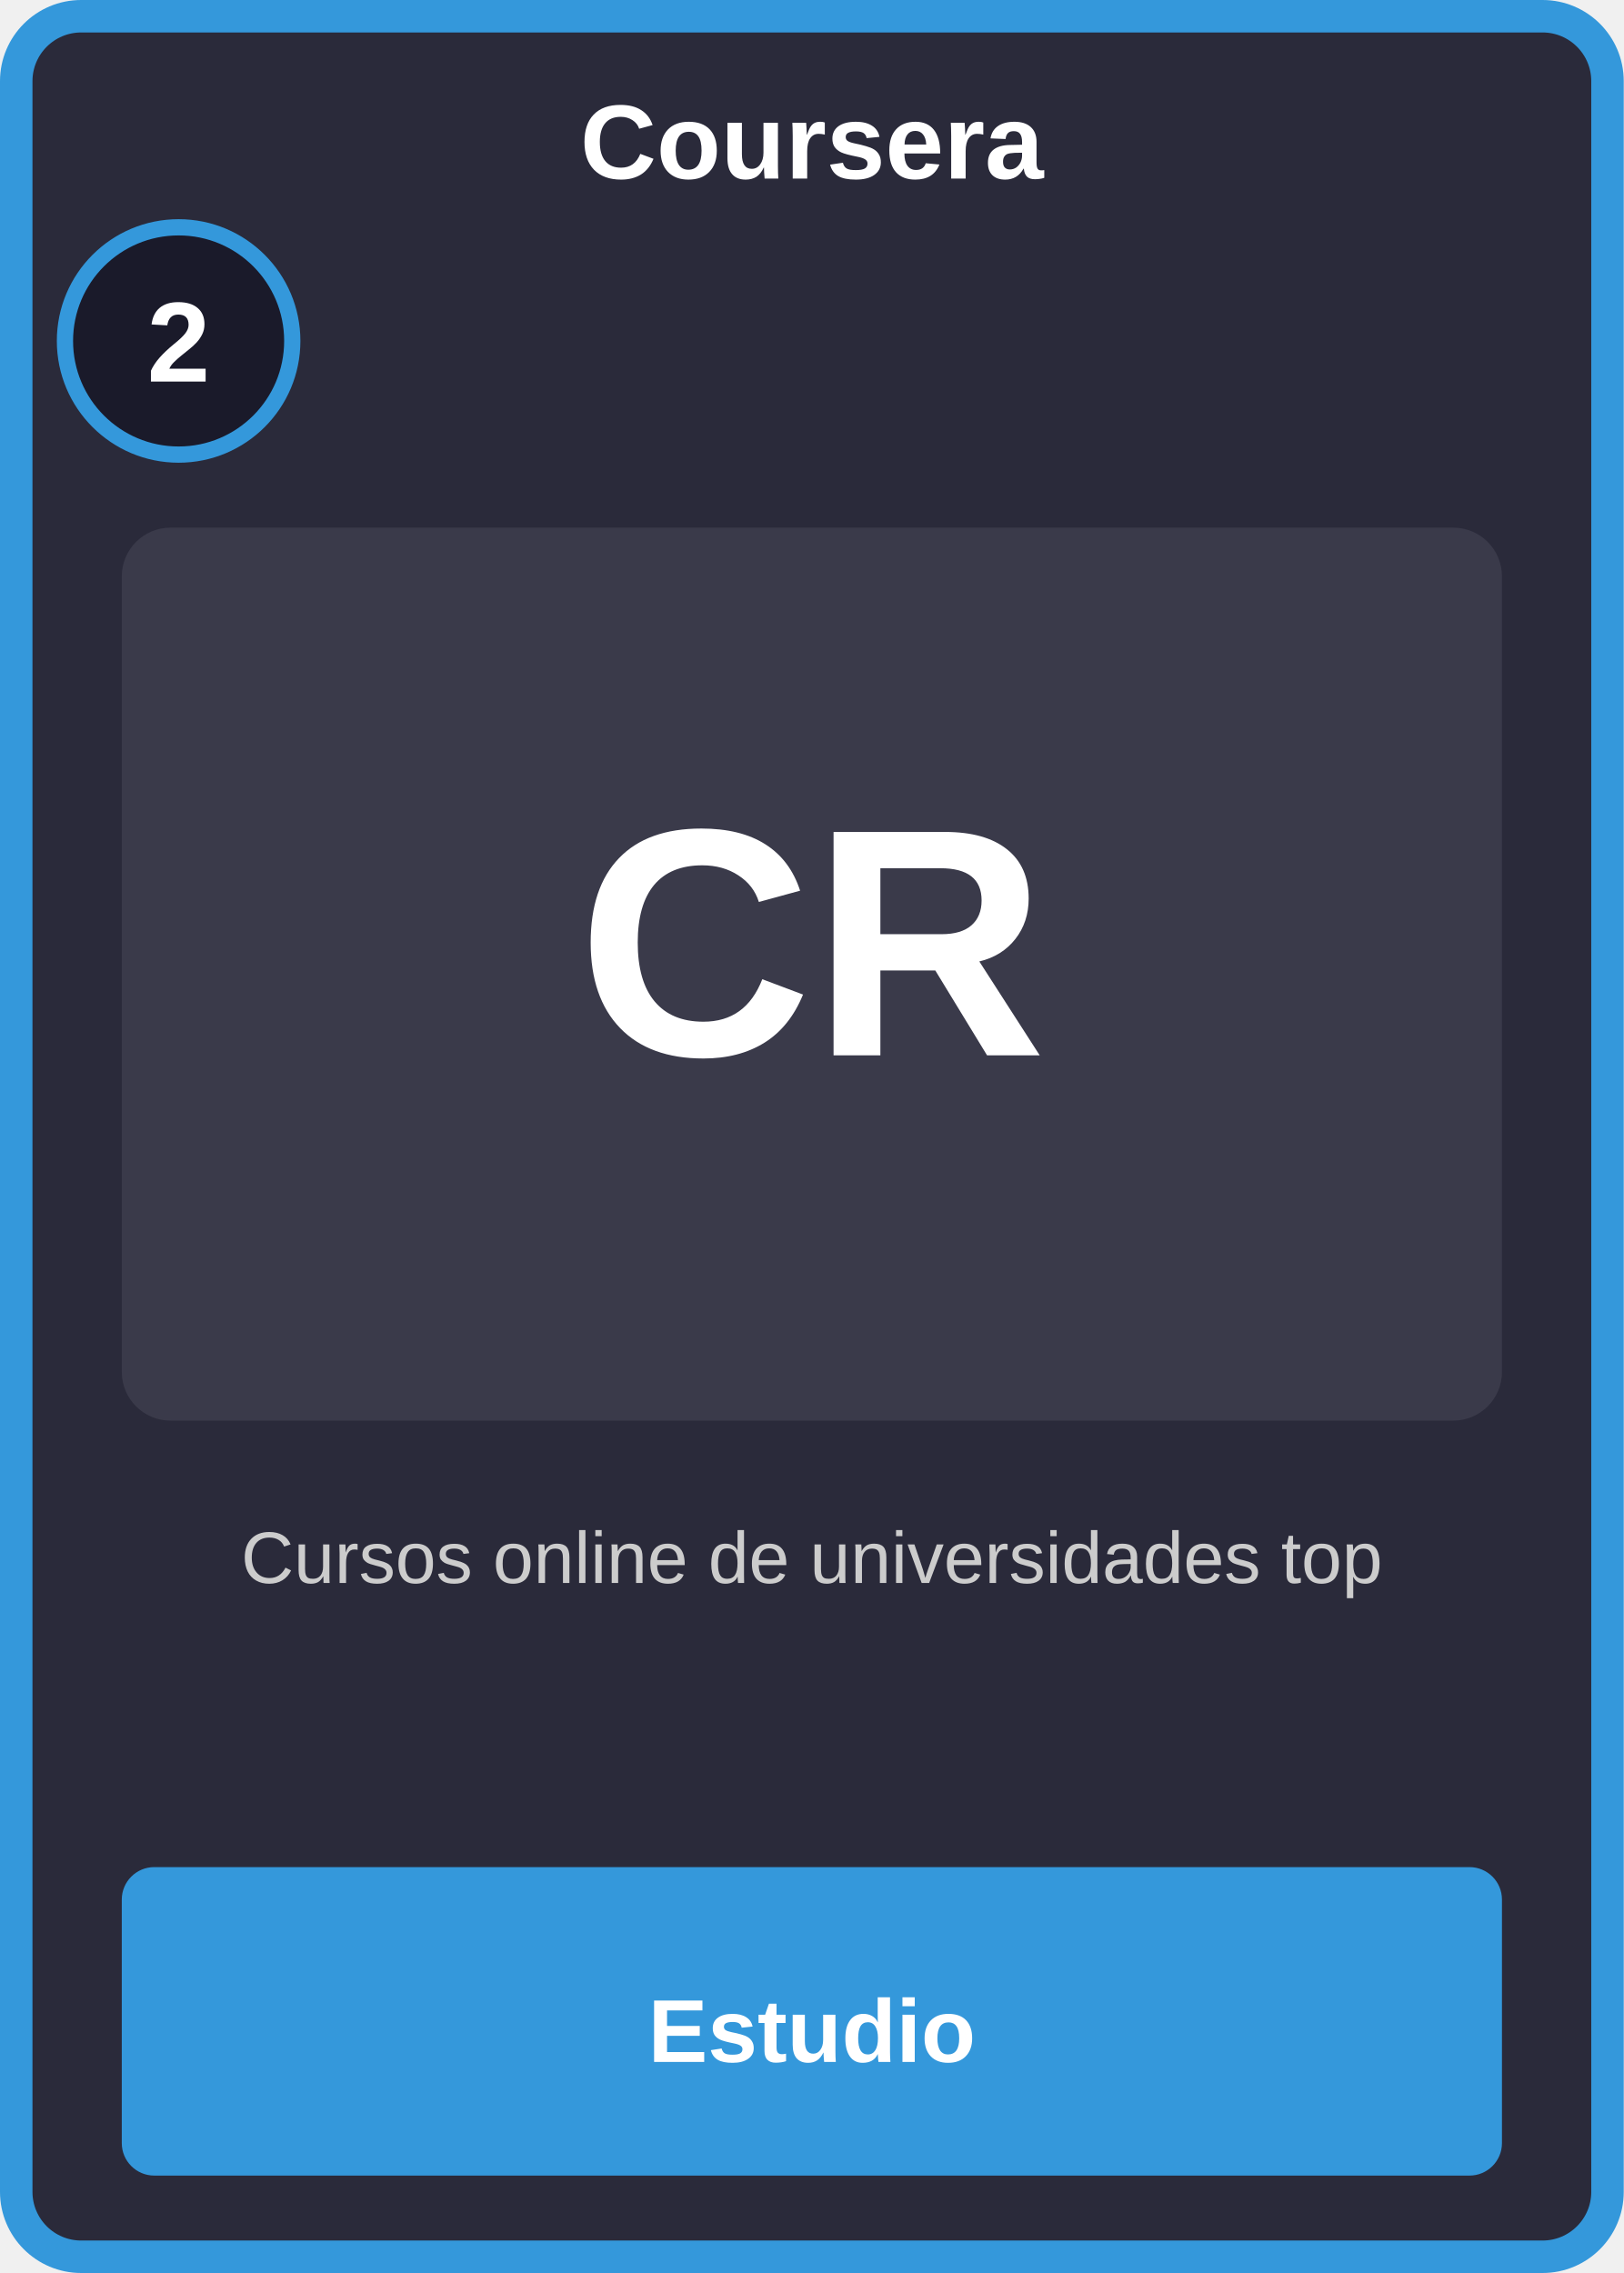
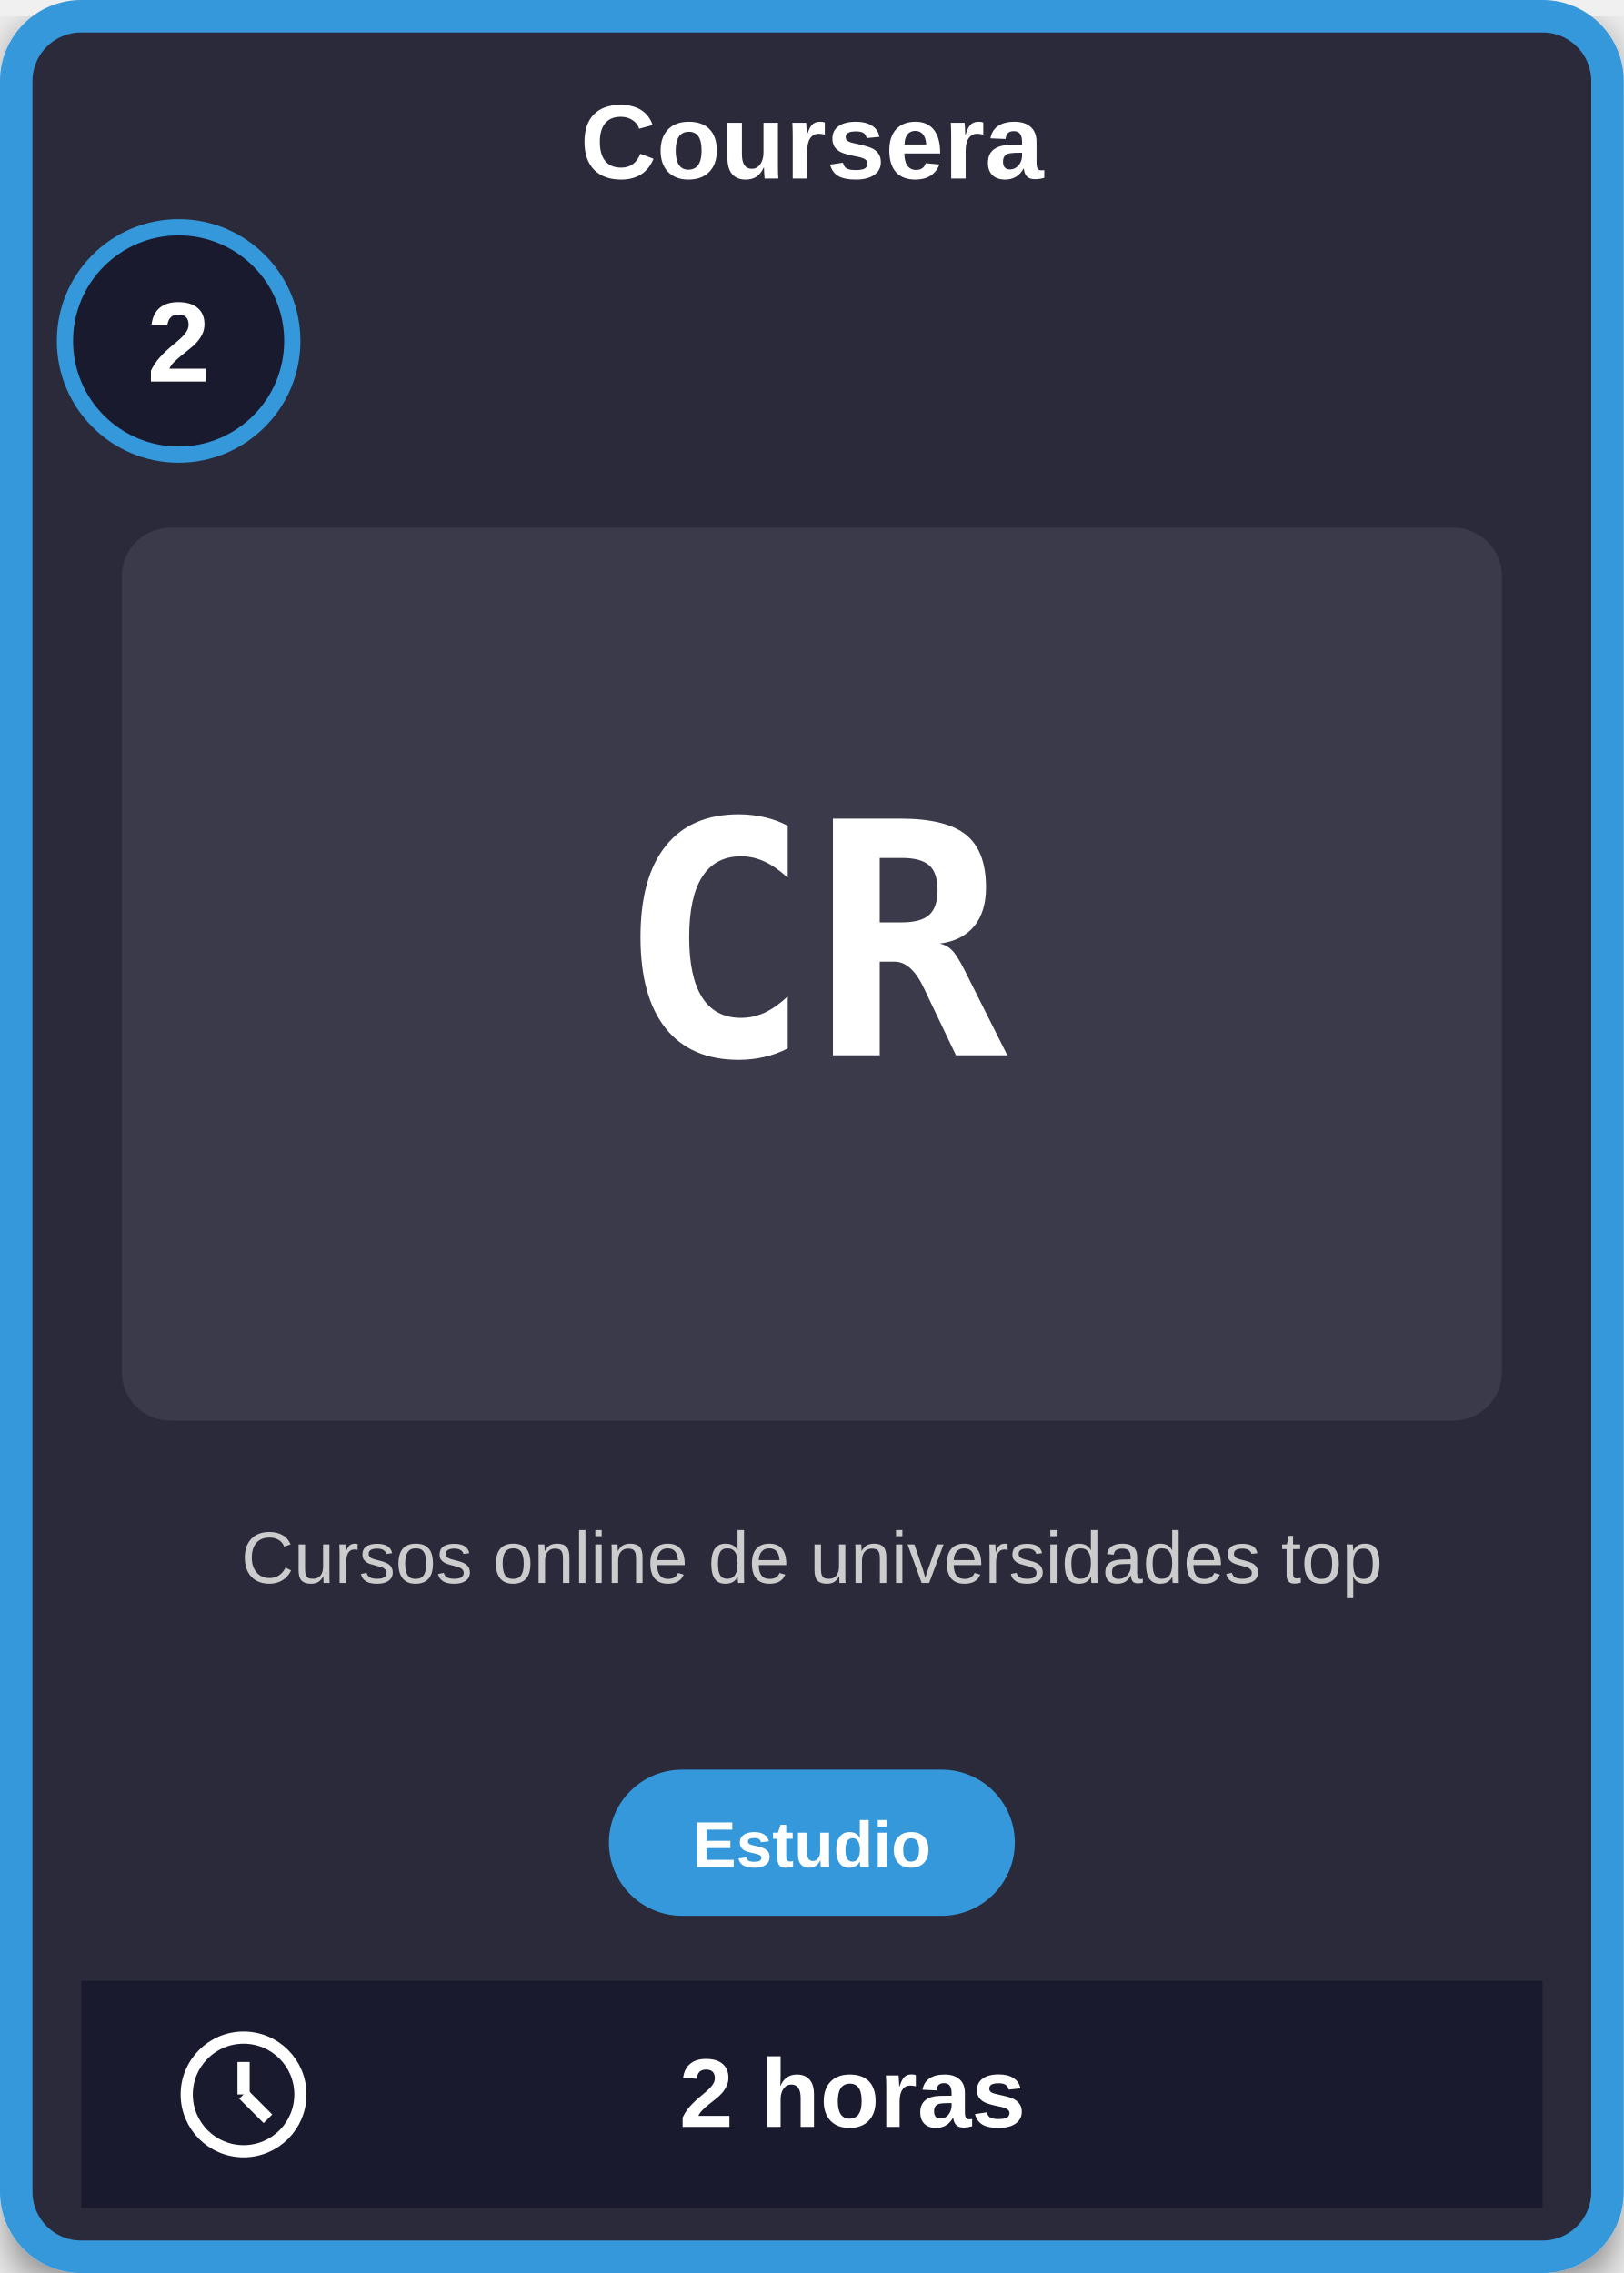
<svg xmlns="http://www.w3.org/2000/svg" viewBox="0 0 200 280">
-   <rect x="2" y="2" width="196" height="276" rx="8" ry="8" fill="#2a2a3a" stroke="#3498db" stroke-width="4" />
-   <text x="100" y="22" text-anchor="middle" fill="#ffffff" font-size="13" font-weight="bold" font-family="Arial, sans-serif">Coursera</text>
-   <circle cx="22" cy="42" r="14" fill="#1a1a2a" stroke="#3498db" stroke-width="2" />
-   <text x="22" y="47" text-anchor="middle" fill="#ffffff" font-size="14" font-weight="bold" font-family="Arial, sans-serif">2</text>
+   <defs>
+     <filter id="shadow27" x="-5%" y="-5%" width="110%" height="110%">
+       <feDropShadow dx="0" dy="2" stdDeviation="3" flood-color="#000" flood-opacity="0.5" />
+     </filter>
+   </defs>
+   <rect x="2" y="2" width="196" height="276" rx="8" ry="8" fill="#2a2a3a" stroke="#3498db" stroke-width="4" filter="url(#shadow27)" />
+   <text x="100" y="22" text-anchor="middle" fill="#ffffff" font-family="Arial, sans-serif" font-size="13" font-weight="bold">Coursera</text>
+   <circle cx="22" cy="42" r="14" fill="#1a1a2e" stroke="#3498db" stroke-width="2" />
+   <text x="22" y="47" text-anchor="middle" fill="#ffffff" font-family="Arial, sans-serif" font-size="14" font-weight="bold">2</text>
  <rect x="15" y="65" width="170" height="110" rx="6" ry="6" fill="#3a3a4a" />
-   <text x="100" y="130" text-anchor="middle" fill="#ffffff" font-size="40" font-weight="bold" font-family="Arial, sans-serif">CR</text>
-   <text x="100" y="195" text-anchor="middle" fill="#cccccc" font-size="9" font-family="Arial, sans-serif">Cursos online de universidades top</text>
-   <rect x="15" y="230" width="170" height="38" rx="4" ry="4" fill="#3498db" />
-   <text x="100" y="254" text-anchor="middle" fill="#ffffff" font-size="11" font-weight="bold" font-family="Arial, sans-serif">Estudio</text>
+   <text x="100" y="130" text-anchor="middle" fill="#ffffff" font-family="monospace, sans-serif" font-size="40" font-weight="bold">CR</text>
+   <text x="100" y="195" text-anchor="middle" fill="#cccccc" font-family="Arial, sans-serif" font-size="9">Cursos online de universidades top</text>
+   <g>
+     <rect x="75" y="218" width="50" height="18" rx="9" ry="9" fill="#3498db" />
+     <text x="100" y="230" text-anchor="middle" fill="#ffffff" font-family="Arial, sans-serif" font-size="8" font-weight="bold">Estudio</text>
+   </g>
+   <rect x="10" y="244" width="180" height="28" fill="#1a1a2e" />
+   <circle cx="30" cy="258" r="7" fill="none" stroke="#ffffff" stroke-width="1.5" />
+   <line x1="30" y1="254" x2="30" y2="258" stroke="#ffffff" stroke-width="1.5" />
+   <line x1="30" y1="258" x2="33" y2="261" stroke="#ffffff" stroke-width="1.5" />
+   <text x="105" y="262" text-anchor="middle" fill="#ffffff" font-family="Arial, sans-serif" font-size="12" font-weight="bold">2 horas</text>
</svg>
